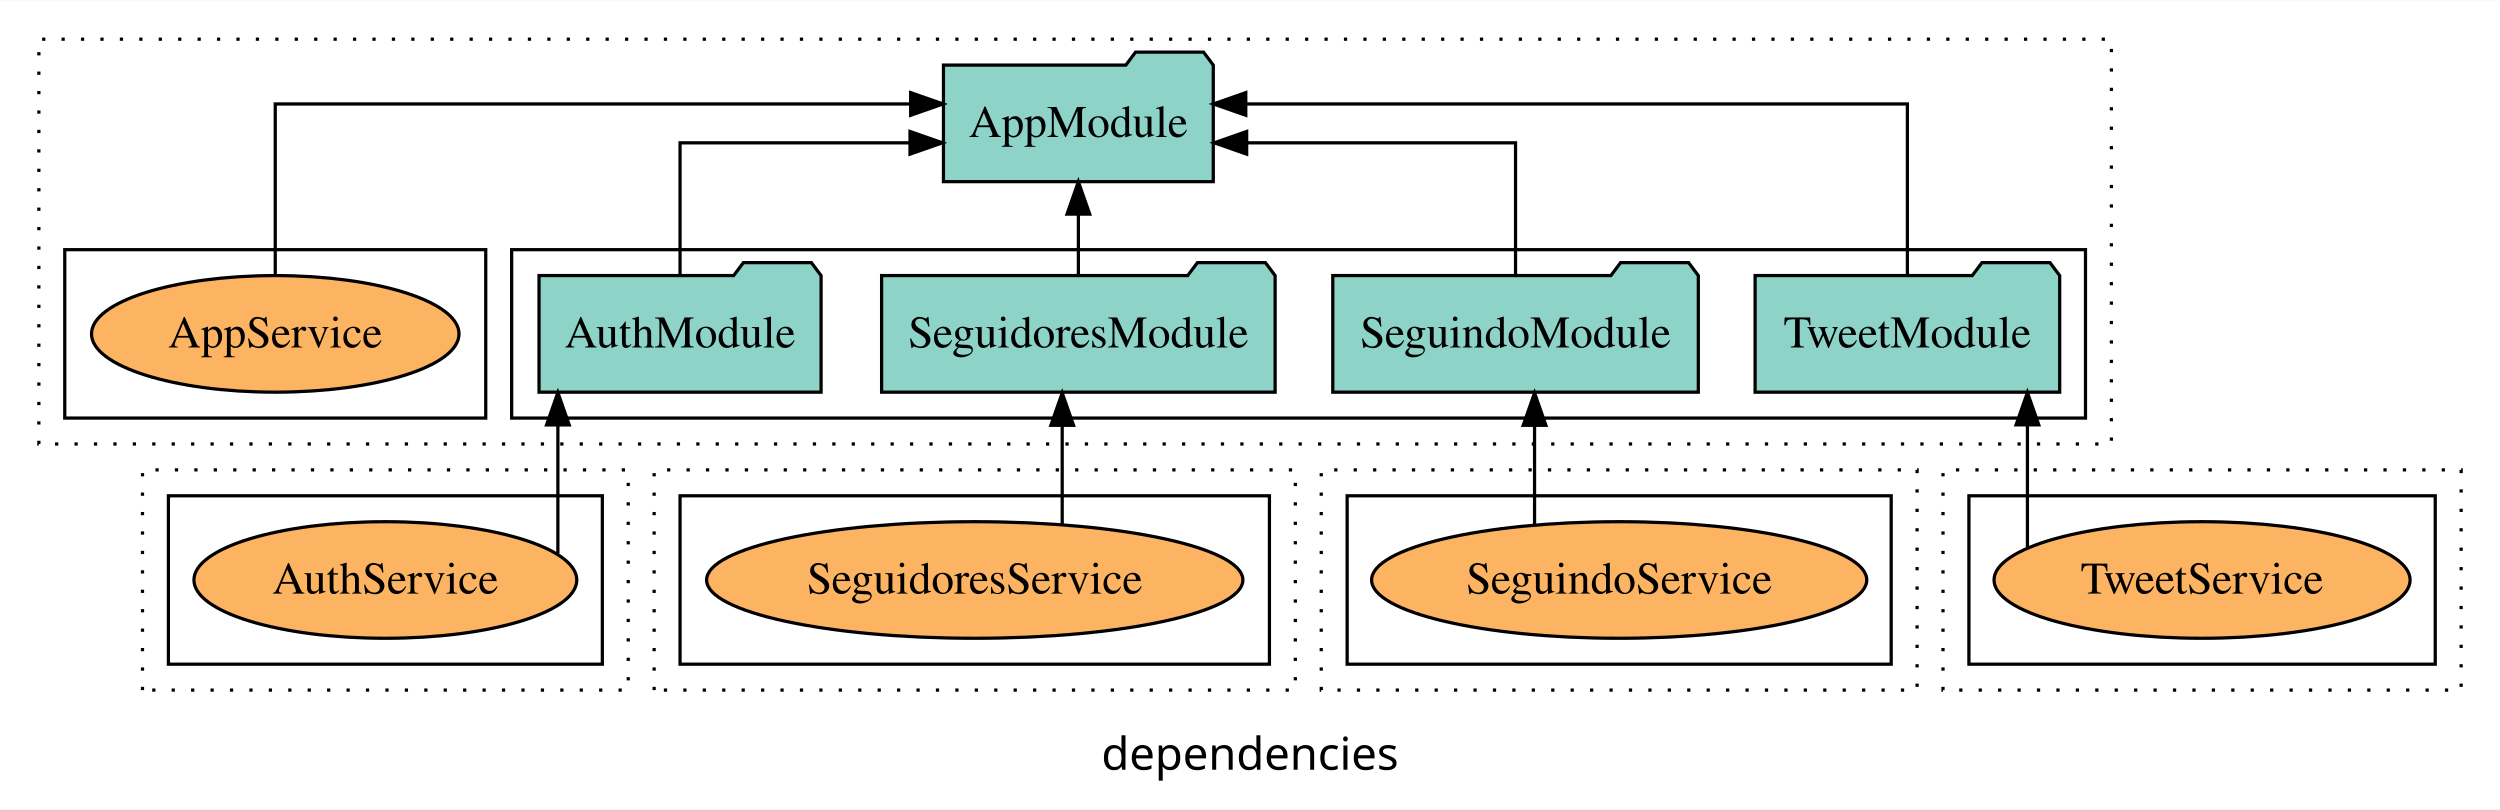
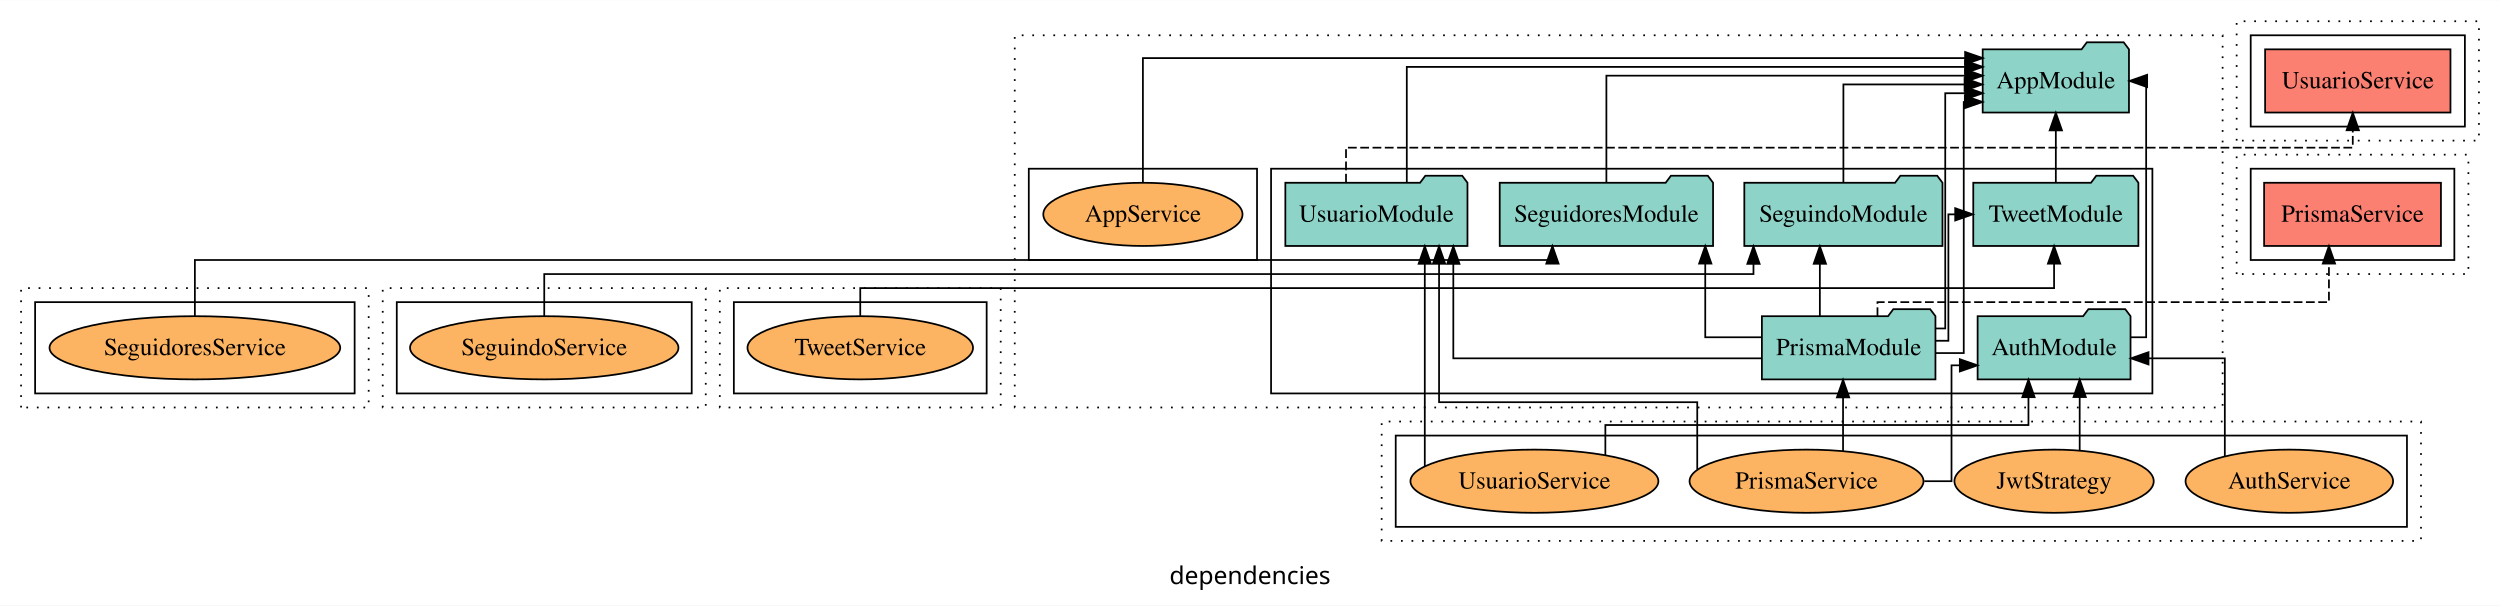
- <svg xmlns="http://www.w3.org/2000/svg" width="772pt" height="250pt" viewBox="0.00 0.00 772.00 249.80">
-   <g id="graph0" class="graph" transform="scale(1 1) rotate(0) translate(4 245.8)">
-     <polygon fill="white" stroke="transparent" points="-4,4 -4,-245.8 768,-245.8 768,4 -4,4" />
-     <text text-anchor="middle" x="382" y="-8.2" font-family="sans-serif" font-size="14.00">dependencies</text>
+ <svg xmlns="http://www.w3.org/2000/svg" width="1424pt" height="345pt" viewBox="0.00 0.00 1424.00 344.80">
+   <g id="graph0" class="graph" transform="scale(1 1) rotate(0) translate(4 340.8)">
+     <polygon fill="white" stroke="transparent" points="-4,4 -4,-340.8 1420,-340.8 1420,4 -4,4" />
+     <text text-anchor="middle" x="708" y="-8.2" font-family="sans-serif" font-size="14.00">dependencies</text>
    <g id="clust1" class="cluster">
-       <polygon fill="none" stroke="black" stroke-dasharray="1,5" points="8,-108.8 8,-233.8 648,-233.8 648,-108.8 8,-108.8" />
+       <polygon fill="none" stroke="black" stroke-dasharray="1,5" points="574,-108.8 574,-320.8 1262,-320.8 1262,-108.8 574,-108.8" />
    </g>
    <g id="clust3" class="cluster">
-       <polygon fill="none" stroke="black" points="154,-116.8 154,-168.8 640,-168.8 640,-116.8 154,-116.8" />
+       <polygon fill="none" stroke="black" points="720,-116.8 720,-244.8 1222,-244.8 1222,-116.8 720,-116.8" />
    </g>
    <g id="clust6" class="cluster">
-       <polygon fill="none" stroke="black" points="16,-116.8 16,-168.8 146,-168.8 146,-116.8 16,-116.8" />
+       <polygon fill="none" stroke="black" points="582,-192.8 582,-244.8 712,-244.8 712,-192.8 582,-192.8" />
    </g>
    <g id="clust7" class="cluster">
-       <polygon fill="none" stroke="black" stroke-dasharray="1,5" points="40,-32.8 40,-100.8 190,-100.8 190,-32.8 40,-32.8" />
+       <polygon fill="none" stroke="black" stroke-dasharray="1,5" points="783,-32.8 783,-100.8 1375,-100.8 1375,-32.8 783,-32.8" />
    </g>
    <g id="clust12" class="cluster">
-       <polygon fill="none" stroke="black" points="48,-40.8 48,-92.8 182,-92.8 182,-40.8 48,-40.8" />
+       <polygon fill="none" stroke="black" points="791,-40.8 791,-92.8 1367,-92.8 1367,-40.8 791,-40.8" />
    </g>
    <g id="clust13" class="cluster">
-       <polygon fill="none" stroke="black" stroke-dasharray="1,5" points="198,-32.8 198,-100.8 396,-100.8 396,-32.8 198,-32.8" />
-     </g>
-     <g id="clust18" class="cluster">
-       <polygon fill="none" stroke="black" points="206,-40.8 206,-92.8 388,-92.8 388,-40.8 206,-40.8" />
+       <polygon fill="none" stroke="black" stroke-dasharray="1,5" points="1270,-184.8 1270,-252.8 1402,-252.8 1402,-184.8 1270,-184.8" />
+     </g>
+     <g id="clust16" class="cluster">
+       <polygon fill="none" stroke="black" points="1278,-192.8 1278,-244.8 1394,-244.8 1394,-192.8 1278,-192.8" />
    </g>
    <g id="clust19" class="cluster">
-       <polygon fill="none" stroke="black" stroke-dasharray="1,5" points="404,-32.8 404,-100.8 588,-100.8 588,-32.8 404,-32.8" />
+       <polygon fill="none" stroke="black" stroke-dasharray="1,5" points="8,-108.8 8,-176.8 206,-176.8 206,-108.8 8,-108.8" />
    </g>
    <g id="clust24" class="cluster">
-       <polygon fill="none" stroke="black" points="412,-40.8 412,-92.8 580,-92.8 580,-40.8 412,-40.8" />
+       <polygon fill="none" stroke="black" points="16,-116.8 16,-168.8 198,-168.8 198,-116.8 16,-116.8" />
    </g>
    <g id="clust25" class="cluster">
-       <polygon fill="none" stroke="black" stroke-dasharray="1,5" points="596,-32.8 596,-100.8 756,-100.8 756,-32.8 596,-32.8" />
+       <polygon fill="none" stroke="black" stroke-dasharray="1,5" points="214,-108.8 214,-176.8 398,-176.8 398,-108.8 214,-108.8" />
    </g>
    <g id="clust30" class="cluster">
-       <polygon fill="none" stroke="black" points="604,-40.8 604,-92.8 748,-92.8 748,-40.8 604,-40.8" />
+       <polygon fill="none" stroke="black" points="222,-116.8 222,-168.8 390,-168.8 390,-116.8 222,-116.8" />
+     </g>
+     <g id="clust31" class="cluster">
+       <polygon fill="none" stroke="black" stroke-dasharray="1,5" points="406,-108.8 406,-176.8 566,-176.8 566,-108.8 406,-108.8" />
+     </g>
+     <g id="clust36" class="cluster">
+       <polygon fill="none" stroke="black" points="414,-116.8 414,-168.8 558,-168.8 558,-116.8 414,-116.8" />
+     </g>
+     <g id="clust37" class="cluster">
+       <polygon fill="none" stroke="black" stroke-dasharray="1,5" points="1270,-260.8 1270,-328.8 1408,-328.8 1408,-260.8 1270,-260.8" />
+     </g>
+     <g id="clust40" class="cluster">
+       <polygon fill="none" stroke="black" points="1278,-268.8 1278,-320.8 1400,-320.8 1400,-268.8 1278,-268.8" />
    </g>
    <g id="node1" class="node">
-       <polygon fill="#8dd3c7" stroke="black" points="249.55,-160.8 246.55,-164.8 225.55,-164.8 222.55,-160.8 162.45,-160.8 162.45,-124.8 249.55,-124.8 249.55,-160.8" />
-       <text text-anchor="middle" x="206" y="-138.6" font-family="Times,serif" font-size="14.00">AuthModule</text>
+       <polygon fill="#8dd3c7" stroke="black" points="1209.55,-160.8 1206.55,-164.8 1185.55,-164.8 1182.55,-160.8 1122.45,-160.8 1122.45,-124.8 1209.55,-124.8 1209.55,-160.8" />
+       <text text-anchor="middle" x="1166" y="-138.6" font-family="Times,serif" font-size="14.00">AuthModule</text>
+     </g>
+     <g id="node7" class="node">
+       <polygon fill="#8dd3c7" stroke="black" points="1208.66,-312.8 1205.66,-316.8 1184.66,-316.8 1181.66,-312.8 1125.34,-312.8 1125.34,-276.8 1208.66,-276.8 1208.66,-312.8" />
+       <text text-anchor="middle" x="1167" y="-290.6" font-family="Times,serif" font-size="14.00">AppModule</text>
+     </g>
+     <g id="edge1" class="edge">
+       <path fill="none" stroke="black" d="M1209.79,-148.8C1214.96,-148.8 1218.45,-148.8 1218.45,-148.8 1218.45,-148.8 1218.45,-294.8 1218.45,-294.8 1218.45,-294.8 1217.5,-294.8 1217.5,-294.8" />
+       <polygon fill="black" stroke="black" points="1219.01,-291.3 1209.01,-294.8 1219.01,-298.3 1219.01,-291.3" />
+     </g>
+     <g id="node2" class="node">
+       <polygon fill="#8dd3c7" stroke="black" points="1098.43,-160.8 1095.43,-164.8 1074.43,-164.8 1071.43,-160.8 999.57,-160.8 999.57,-124.8 1098.43,-124.8 1098.43,-160.8" />
+       <text text-anchor="middle" x="1049" y="-138.6" font-family="Times,serif" font-size="14.00">PrismaModule</text>
+     </g>
+     <g id="node3" class="node">
+       <polygon fill="#8dd3c7" stroke="black" points="971.76,-236.8 968.76,-240.8 947.76,-240.8 944.76,-236.8 850.24,-236.8 850.24,-200.8 971.76,-200.8 971.76,-236.8" />
+       <text text-anchor="middle" x="911" y="-214.6" font-family="Times,serif" font-size="14.00">SeguidoresModule</text>
+     </g>
+     <g id="edge15" class="edge">
+       <path fill="none" stroke="black" d="M999.6,-148.8C982.4,-148.8 967.31,-148.8 967.31,-148.8 967.31,-148.8 967.31,-190.77 967.31,-190.77" />
+       <polygon fill="black" stroke="black" points="963.81,-190.77 967.31,-200.77 970.81,-190.77 963.81,-190.77" />
+     </g>
+     <g id="node4" class="node">
+       <polygon fill="#8dd3c7" stroke="black" points="1102.44,-236.8 1099.44,-240.8 1078.44,-240.8 1075.44,-236.8 989.56,-236.8 989.56,-200.8 1102.44,-200.8 1102.44,-236.8" />
+       <text text-anchor="middle" x="1046" y="-214.6" font-family="Times,serif" font-size="14.00">SeguindoModule</text>
+     </g>
+     <g id="edge17" class="edge">
+       <path fill="none" stroke="black" d="M1032.59,-160.81C1032.59,-160.81 1032.59,-190.65 1032.59,-190.65" />
+       <polygon fill="black" stroke="black" points="1029.09,-190.65 1032.59,-200.65 1036.09,-190.65 1029.09,-190.65" />
    </g>
    <g id="node5" class="node">
-       <polygon fill="#8dd3c7" stroke="black" points="370.66,-225.8 367.66,-229.8 346.66,-229.8 343.66,-225.8 287.34,-225.8 287.34,-189.8 370.66,-189.8 370.66,-225.8" />
-       <text text-anchor="middle" x="329" y="-203.6" font-family="Times,serif" font-size="14.00">AppModule</text>
-     </g>
-     <g id="edge1" class="edge">
-       <path fill="none" stroke="black" d="M206,-160.82C206,-178.17 206,-201.8 206,-201.8 206,-201.8 277.01,-201.8 277.01,-201.8" />
-       <polygon fill="black" stroke="black" points="277.01,-205.3 287.01,-201.8 277.01,-198.3 277.01,-205.3" />
-     </g>
-     <g id="node2" class="node">
-       <polygon fill="#8dd3c7" stroke="black" points="389.76,-160.8 386.76,-164.8 365.76,-164.8 362.76,-160.8 268.24,-160.8 268.24,-124.8 389.76,-124.8 389.76,-160.8" />
-       <text text-anchor="middle" x="329" y="-138.6" font-family="Times,serif" font-size="14.00">SeguidoresModule</text>
+       <polygon fill="#8dd3c7" stroke="black" points="1214.03,-236.8 1211.03,-240.8 1190.03,-240.8 1187.03,-236.8 1119.97,-236.8 1119.97,-200.8 1214.03,-200.8 1214.03,-236.8" />
+       <text text-anchor="middle" x="1167" y="-214.6" font-family="Times,serif" font-size="14.00">TweetModule</text>
+     </g>
+     <g id="edge19" class="edge">
+       <path fill="none" stroke="black" d="M1098.37,-146.8C1102.88,-146.8 1105.8,-146.8 1105.8,-146.8 1105.8,-146.8 1105.8,-218.8 1105.8,-218.8 1105.8,-218.8 1109.68,-218.8 1109.68,-218.8" />
+       <polygon fill="black" stroke="black" points="1109.68,-222.3 1119.68,-218.8 1109.68,-215.3 1109.68,-222.3" />
+     </g>
+     <g id="node6" class="node">
+       <polygon fill="#8dd3c7" stroke="black" points="831.87,-236.8 828.87,-240.8 807.87,-240.8 804.87,-236.8 728.13,-236.8 728.13,-200.8 831.87,-200.8 831.87,-236.8" />
+       <text text-anchor="middle" x="780" y="-214.6" font-family="Times,serif" font-size="14.00">UsuarioModule</text>
+     </g>
+     <g id="edge21" class="edge">
+       <path fill="none" stroke="black" d="M999.58,-136.8C933.29,-136.8 823.81,-136.8 823.81,-136.8 823.81,-136.8 823.81,-190.6 823.81,-190.6" />
+       <polygon fill="black" stroke="black" points="820.31,-190.6 823.81,-200.6 827.31,-190.6 820.31,-190.6" />
    </g>
    <g id="edge2" class="edge">
-       <path fill="none" stroke="black" d="M329,-160.91C329,-160.91 329,-179.79 329,-179.79" />
-       <polygon fill="black" stroke="black" points="325.5,-179.79 329,-189.79 332.5,-179.79 325.5,-179.79" />
-     </g>
-     <g id="node3" class="node">
-       <polygon fill="#8dd3c7" stroke="black" points="520.44,-160.8 517.44,-164.8 496.44,-164.8 493.44,-160.8 407.56,-160.8 407.56,-124.8 520.44,-124.8 520.44,-160.8" />
-       <text text-anchor="middle" x="464" y="-138.6" font-family="Times,serif" font-size="14.00">SeguindoModule</text>
+       <path fill="none" stroke="black" d="M1098.35,-139.8C1107.66,-139.8 1114.55,-139.8 1114.55,-139.8 1114.55,-139.8 1114.55,-282.8 1114.55,-282.8 1114.55,-282.8 1115.62,-282.8 1115.62,-282.8" />
+       <polygon fill="black" stroke="black" points="1115.17,-286.3 1125.17,-282.8 1115.17,-279.3 1115.17,-286.3" />
    </g>
    <g id="edge3" class="edge">
-       <path fill="none" stroke="black" d="M464,-160.82C464,-178.17 464,-201.8 464,-201.8 464,-201.8 380.97,-201.8 380.97,-201.8" />
-       <polygon fill="black" stroke="black" points="380.97,-198.3 370.97,-201.8 380.97,-205.3 380.97,-198.3" />
-     </g>
-     <g id="node4" class="node">
-       <polygon fill="#8dd3c7" stroke="black" points="632.03,-160.8 629.03,-164.8 608.03,-164.8 605.03,-160.8 537.97,-160.8 537.97,-124.8 632.03,-124.8 632.03,-160.8" />
-       <text text-anchor="middle" x="585" y="-138.6" font-family="Times,serif" font-size="14.00">TweetModule</text>
+       <path fill="none" stroke="black" d="M1098.53,-153.8C1101.91,-153.8 1104.01,-153.8 1104.01,-153.8 1104.01,-153.8 1104.01,-287.8 1104.01,-287.8 1104.01,-287.8 1115.33,-287.8 1115.33,-287.8" />
+       <polygon fill="black" stroke="black" points="1115.33,-291.3 1125.33,-287.8 1115.33,-284.3 1115.33,-291.3" />
+     </g>
+     <g id="node13" class="node">
+       <polygon fill="#fb8072" stroke="black" points="1386.36,-236.8 1285.64,-236.8 1285.64,-200.8 1386.36,-200.8 1386.36,-236.8" />
+       <text text-anchor="middle" x="1336" y="-214.6" font-family="Times,serif" font-size="14.00">PrismaService </text>
+     </g>
+     <g id="edge13" class="edge">
+       <path fill="none" stroke="black" stroke-dasharray="5,2" d="M1065.41,-160.86C1065.41,-165.29 1065.41,-168.8 1065.41,-168.8 1065.41,-168.8 1322.56,-168.8 1322.56,-168.8 1322.56,-168.8 1322.56,-190.75 1322.56,-190.75" />
+       <polygon fill="black" stroke="black" points="1319.06,-190.75 1322.56,-200.75 1326.06,-190.75 1319.06,-190.75" />
    </g>
    <g id="edge4" class="edge">
-       <path fill="none" stroke="black" d="M585,-161.08C585,-182.12 585,-213.8 585,-213.8 585,-213.8 380.7,-213.8 380.7,-213.8" />
-       <polygon fill="black" stroke="black" points="380.7,-210.3 370.7,-213.8 380.7,-217.3 380.7,-210.3" />
-     </g>
-     <g id="node6" class="node">
-       <ellipse fill="#fdb462" stroke="black" cx="81" cy="-142.8" rx="56.74" ry="18" />
-       <text text-anchor="middle" x="81" y="-138.6" font-family="Times,serif" font-size="14.00">AppService</text>
+       <path fill="none" stroke="black" d="M911,-237.12C911,-260.46 911,-297.8 911,-297.8 911,-297.8 1115.3,-297.8 1115.3,-297.8" />
+       <polygon fill="black" stroke="black" points="1115.3,-301.3 1125.3,-297.8 1115.3,-294.3 1115.3,-301.3" />
    </g>
    <g id="edge5" class="edge">
-       <path fill="none" stroke="black" d="M81,-161.08C81,-182.12 81,-213.8 81,-213.8 81,-213.8 277.21,-213.8 277.21,-213.8" />
-       <polygon fill="black" stroke="black" points="277.21,-217.3 287.21,-213.8 277.21,-210.3 277.21,-217.3" />
-     </g>
-     <g id="node7" class="node">
-       <ellipse fill="#fdb462" stroke="black" cx="115" cy="-66.8" rx="59.11" ry="18" />
-       <text text-anchor="middle" x="115" y="-62.6" font-family="Times,serif" font-size="14.00">AuthService</text>
+       <path fill="none" stroke="black" d="M1046,-237.09C1046,-259.01 1046,-292.8 1046,-292.8 1046,-292.8 1115.02,-292.8 1115.02,-292.8" />
+       <polygon fill="black" stroke="black" points="1115.02,-296.3 1125.02,-292.8 1115.02,-289.3 1115.02,-296.3" />
    </g>
    <g id="edge6" class="edge">
-       <path fill="none" stroke="black" d="M168.27,-74.93C168.27,-74.93 168.27,-114.68 168.27,-114.68" />
-       <polygon fill="black" stroke="black" points="164.77,-114.68 168.27,-124.68 171.77,-114.68 164.77,-114.68" />
+       <path fill="none" stroke="black" d="M1167,-236.81C1167,-236.81 1167,-266.65 1167,-266.65" />
+       <polygon fill="black" stroke="black" points="1163.5,-266.65 1167,-276.65 1170.5,-266.65 1163.5,-266.65" />
+     </g>
+     <g id="edge7" class="edge">
+       <path fill="none" stroke="black" d="M797.31,-237.03C797.31,-261.73 797.31,-302.8 797.31,-302.8 797.31,-302.8 1115.31,-302.8 1115.31,-302.8" />
+       <polygon fill="black" stroke="black" points="1115.31,-306.3 1125.31,-302.8 1115.31,-299.3 1115.31,-306.3" />
+     </g>
+     <g id="node17" class="node">
+       <polygon fill="#fb8072" stroke="black" points="1391.79,-312.8 1286.21,-312.8 1286.21,-276.8 1391.79,-276.8 1391.79,-312.8" />
+       <text text-anchor="middle" x="1339" y="-290.6" font-family="Times,serif" font-size="14.00">UsuarioService </text>
+     </g>
+     <g id="edge22" class="edge">
+       <path fill="none" stroke="black" stroke-dasharray="5,2" d="M762.69,-236.91C762.69,-246.7 762.69,-256.8 762.69,-256.8 762.69,-256.8 1336.14,-256.8 1336.14,-256.8 1336.14,-256.8 1336.14,-266.69 1336.14,-266.69" />
+       <polygon fill="black" stroke="black" points="1332.64,-266.69 1336.14,-276.69 1339.64,-266.69 1332.64,-266.69" />
    </g>
    <g id="node8" class="node">
-       <ellipse fill="#fdb462" stroke="black" cx="297" cy="-66.8" rx="82.8" ry="18" />
-       <text text-anchor="middle" x="297" y="-62.6" font-family="Times,serif" font-size="14.00">SeguidoresService</text>
-     </g>
-     <g id="edge7" class="edge">
-       <path fill="none" stroke="black" d="M324.01,-84.05C324.01,-84.05 324.01,-114.56 324.01,-114.56" />
-       <polygon fill="black" stroke="black" points="320.51,-114.56 324.01,-124.56 327.51,-114.56 320.51,-114.56" />
+       <ellipse fill="#fdb462" stroke="black" cx="647" cy="-218.8" rx="56.74" ry="18" />
+       <text text-anchor="middle" x="647" y="-214.6" font-family="Times,serif" font-size="14.00">AppService</text>
+     </g>
+     <g id="edge8" class="edge">
+       <path fill="none" stroke="black" d="M647,-236.81C647,-262.82 647,-307.8 647,-307.8 647,-307.8 1115.33,-307.8 1115.33,-307.8" />
+       <polygon fill="black" stroke="black" points="1115.33,-311.3 1125.33,-307.8 1115.33,-304.3 1115.33,-311.3" />
    </g>
    <g id="node9" class="node">
-       <ellipse fill="#fdb462" stroke="black" cx="496" cy="-66.8" rx="76.45" ry="18" />
-       <text text-anchor="middle" x="496" y="-62.6" font-family="Times,serif" font-size="14.00">SeguindoService</text>
-     </g>
-     <g id="edge8" class="edge">
-       <path fill="none" stroke="black" d="M469.87,-84.05C469.87,-84.05 469.87,-114.56 469.87,-114.56" />
-       <polygon fill="black" stroke="black" points="466.37,-114.56 469.87,-124.56 473.37,-114.56 466.37,-114.56" />
+       <ellipse fill="#fdb462" stroke="black" cx="1300" cy="-66.8" rx="59.11" ry="18" />
+       <text text-anchor="middle" x="1300" y="-62.6" font-family="Times,serif" font-size="14.00">AuthService</text>
+     </g>
+     <g id="edge9" class="edge">
+       <path fill="none" stroke="black" d="M1263.26,-80.97C1263.26,-101.42 1263.26,-136.8 1263.26,-136.8 1263.26,-136.8 1219.79,-136.8 1219.79,-136.8" />
+       <polygon fill="black" stroke="black" points="1219.79,-133.3 1209.79,-136.8 1219.79,-140.3 1219.79,-133.3" />
    </g>
    <g id="node10" class="node">
-       <ellipse fill="#fdb462" stroke="black" cx="676" cy="-66.8" rx="64.24" ry="18" />
-       <text text-anchor="middle" x="676" y="-62.6" font-family="Times,serif" font-size="14.00">TweetService</text>
-     </g>
-     <g id="edge9" class="edge">
-       <path fill="none" stroke="black" d="M622.07,-76.74C622.07,-76.74 622.07,-114.71 622.07,-114.71" />
-       <polygon fill="black" stroke="black" points="618.57,-114.71 622.07,-124.71 625.57,-114.71 618.57,-114.71" />
+       <ellipse fill="#fdb462" stroke="black" cx="1166" cy="-66.8" rx="56.76" ry="18" />
+       <text text-anchor="middle" x="1166" y="-62.6" font-family="Times,serif" font-size="14.00">JwtStrategy</text>
+     </g>
+     <g id="edge10" class="edge">
+       <path fill="none" stroke="black" d="M1180.59,-84.43C1180.59,-84.43 1180.59,-114.74 1180.59,-114.74" />
+       <polygon fill="black" stroke="black" points="1177.09,-114.74 1180.59,-124.74 1184.09,-114.74 1177.09,-114.74" />
+     </g>
+     <g id="node11" class="node">
+       <ellipse fill="#fdb462" stroke="black" cx="1025" cy="-66.8" rx="66.63" ry="18" />
+       <text text-anchor="middle" x="1025" y="-62.6" font-family="Times,serif" font-size="14.00">PrismaService</text>
+     </g>
+     <g id="edge11" class="edge">
+       <path fill="none" stroke="black" d="M1092.05,-66.8C1101.23,-66.8 1107.58,-66.8 1107.58,-66.8 1107.58,-66.8 1107.58,-132.8 1107.58,-132.8 1107.58,-132.8 1112.32,-132.8 1112.32,-132.8" />
+       <polygon fill="black" stroke="black" points="1112.32,-136.3 1122.32,-132.8 1112.32,-129.3 1112.32,-136.3" />
+     </g>
+     <g id="edge14" class="edge">
+       <path fill="none" stroke="black" d="M1045.8,-84.05C1045.8,-84.05 1045.8,-114.56 1045.8,-114.56" />
+       <polygon fill="black" stroke="black" points="1042.3,-114.56 1045.8,-124.56 1049.3,-114.56 1042.3,-114.56" />
+     </g>
+     <g id="edge23" class="edge">
+       <path fill="none" stroke="black" d="M962.75,-73.44C962.75,-85.96 962.75,-111.8 962.75,-111.8 962.75,-111.8 815.69,-111.8 815.69,-111.8 815.69,-111.8 815.69,-190.65 815.69,-190.65" />
+       <polygon fill="black" stroke="black" points="812.19,-190.65 815.69,-200.65 819.19,-190.65 812.19,-190.65" />
+     </g>
+     <g id="node12" class="node">
+       <ellipse fill="#fdb462" stroke="black" cx="870" cy="-66.8" rx="70.62" ry="18" />
+       <text text-anchor="middle" x="870" y="-62.6" font-family="Times,serif" font-size="14.00">UsuarioService</text>
+     </g>
+     <g id="edge12" class="edge">
+       <path fill="none" stroke="black" d="M910.41,-81.68C910.41,-90.03 910.41,-98.8 910.41,-98.8 910.41,-98.8 1151.41,-98.8 1151.41,-98.8 1151.41,-98.8 1151.41,-114.65 1151.41,-114.65" />
+       <polygon fill="black" stroke="black" points="1147.91,-114.65 1151.41,-124.65 1154.91,-114.65 1147.91,-114.65" />
+     </g>
+     <g id="edge24" class="edge">
+       <path fill="none" stroke="black" d="M807.56,-75.41C807.56,-75.41 807.56,-190.66 807.56,-190.66" />
+       <polygon fill="black" stroke="black" points="804.06,-190.66 807.56,-200.66 811.06,-190.66 804.06,-190.66" />
+     </g>
+     <g id="node14" class="node">
+       <ellipse fill="#fdb462" stroke="black" cx="107" cy="-142.8" rx="82.8" ry="18" />
+       <text text-anchor="middle" x="107" y="-138.6" font-family="Times,serif" font-size="14.00">SeguidoresService</text>
+     </g>
+     <g id="edge16" class="edge">
+       <path fill="none" stroke="black" d="M107,-160.85C107,-175.17 107,-192.8 107,-192.8 107,-192.8 880.27,-192.8 880.27,-192.8 880.27,-192.8 880.27,-193.59 880.27,-193.59" />
+       <polygon fill="black" stroke="black" points="876.77,-190.74 880.27,-200.74 883.77,-190.74 876.77,-190.74" />
+     </g>
+     <g id="node15" class="node">
+       <ellipse fill="#fdb462" stroke="black" cx="306" cy="-142.8" rx="76.45" ry="18" />
+       <text text-anchor="middle" x="306" y="-138.6" font-family="Times,serif" font-size="14.00">SeguindoService</text>
+     </g>
+     <g id="edge18" class="edge">
+       <path fill="none" stroke="black" d="M306,-160.86C306,-172.24 306,-184.8 306,-184.8 306,-184.8 994.78,-184.8 994.78,-184.8 994.78,-184.8 994.78,-190.61 994.78,-190.61" />
+       <polygon fill="black" stroke="black" points="991.28,-190.61 994.78,-200.61 998.28,-190.61 991.28,-190.61" />
+     </g>
+     <g id="node16" class="node">
+       <ellipse fill="#fdb462" stroke="black" cx="486" cy="-142.8" rx="64.24" ry="18" />
+       <text text-anchor="middle" x="486" y="-138.6" font-family="Times,serif" font-size="14.00">TweetService</text>
+     </g>
+     <g id="edge20" class="edge">
+       <path fill="none" stroke="black" d="M486,-160.99C486,-169.08 486,-176.8 486,-176.8 486,-176.8 1166,-176.8 1166,-176.8 1166,-176.8 1166,-190.74 1166,-190.74" />
+       <polygon fill="black" stroke="black" points="1162.5,-190.74 1166,-200.74 1169.5,-190.74 1162.5,-190.74" />
    </g>
  </g>
</svg>
